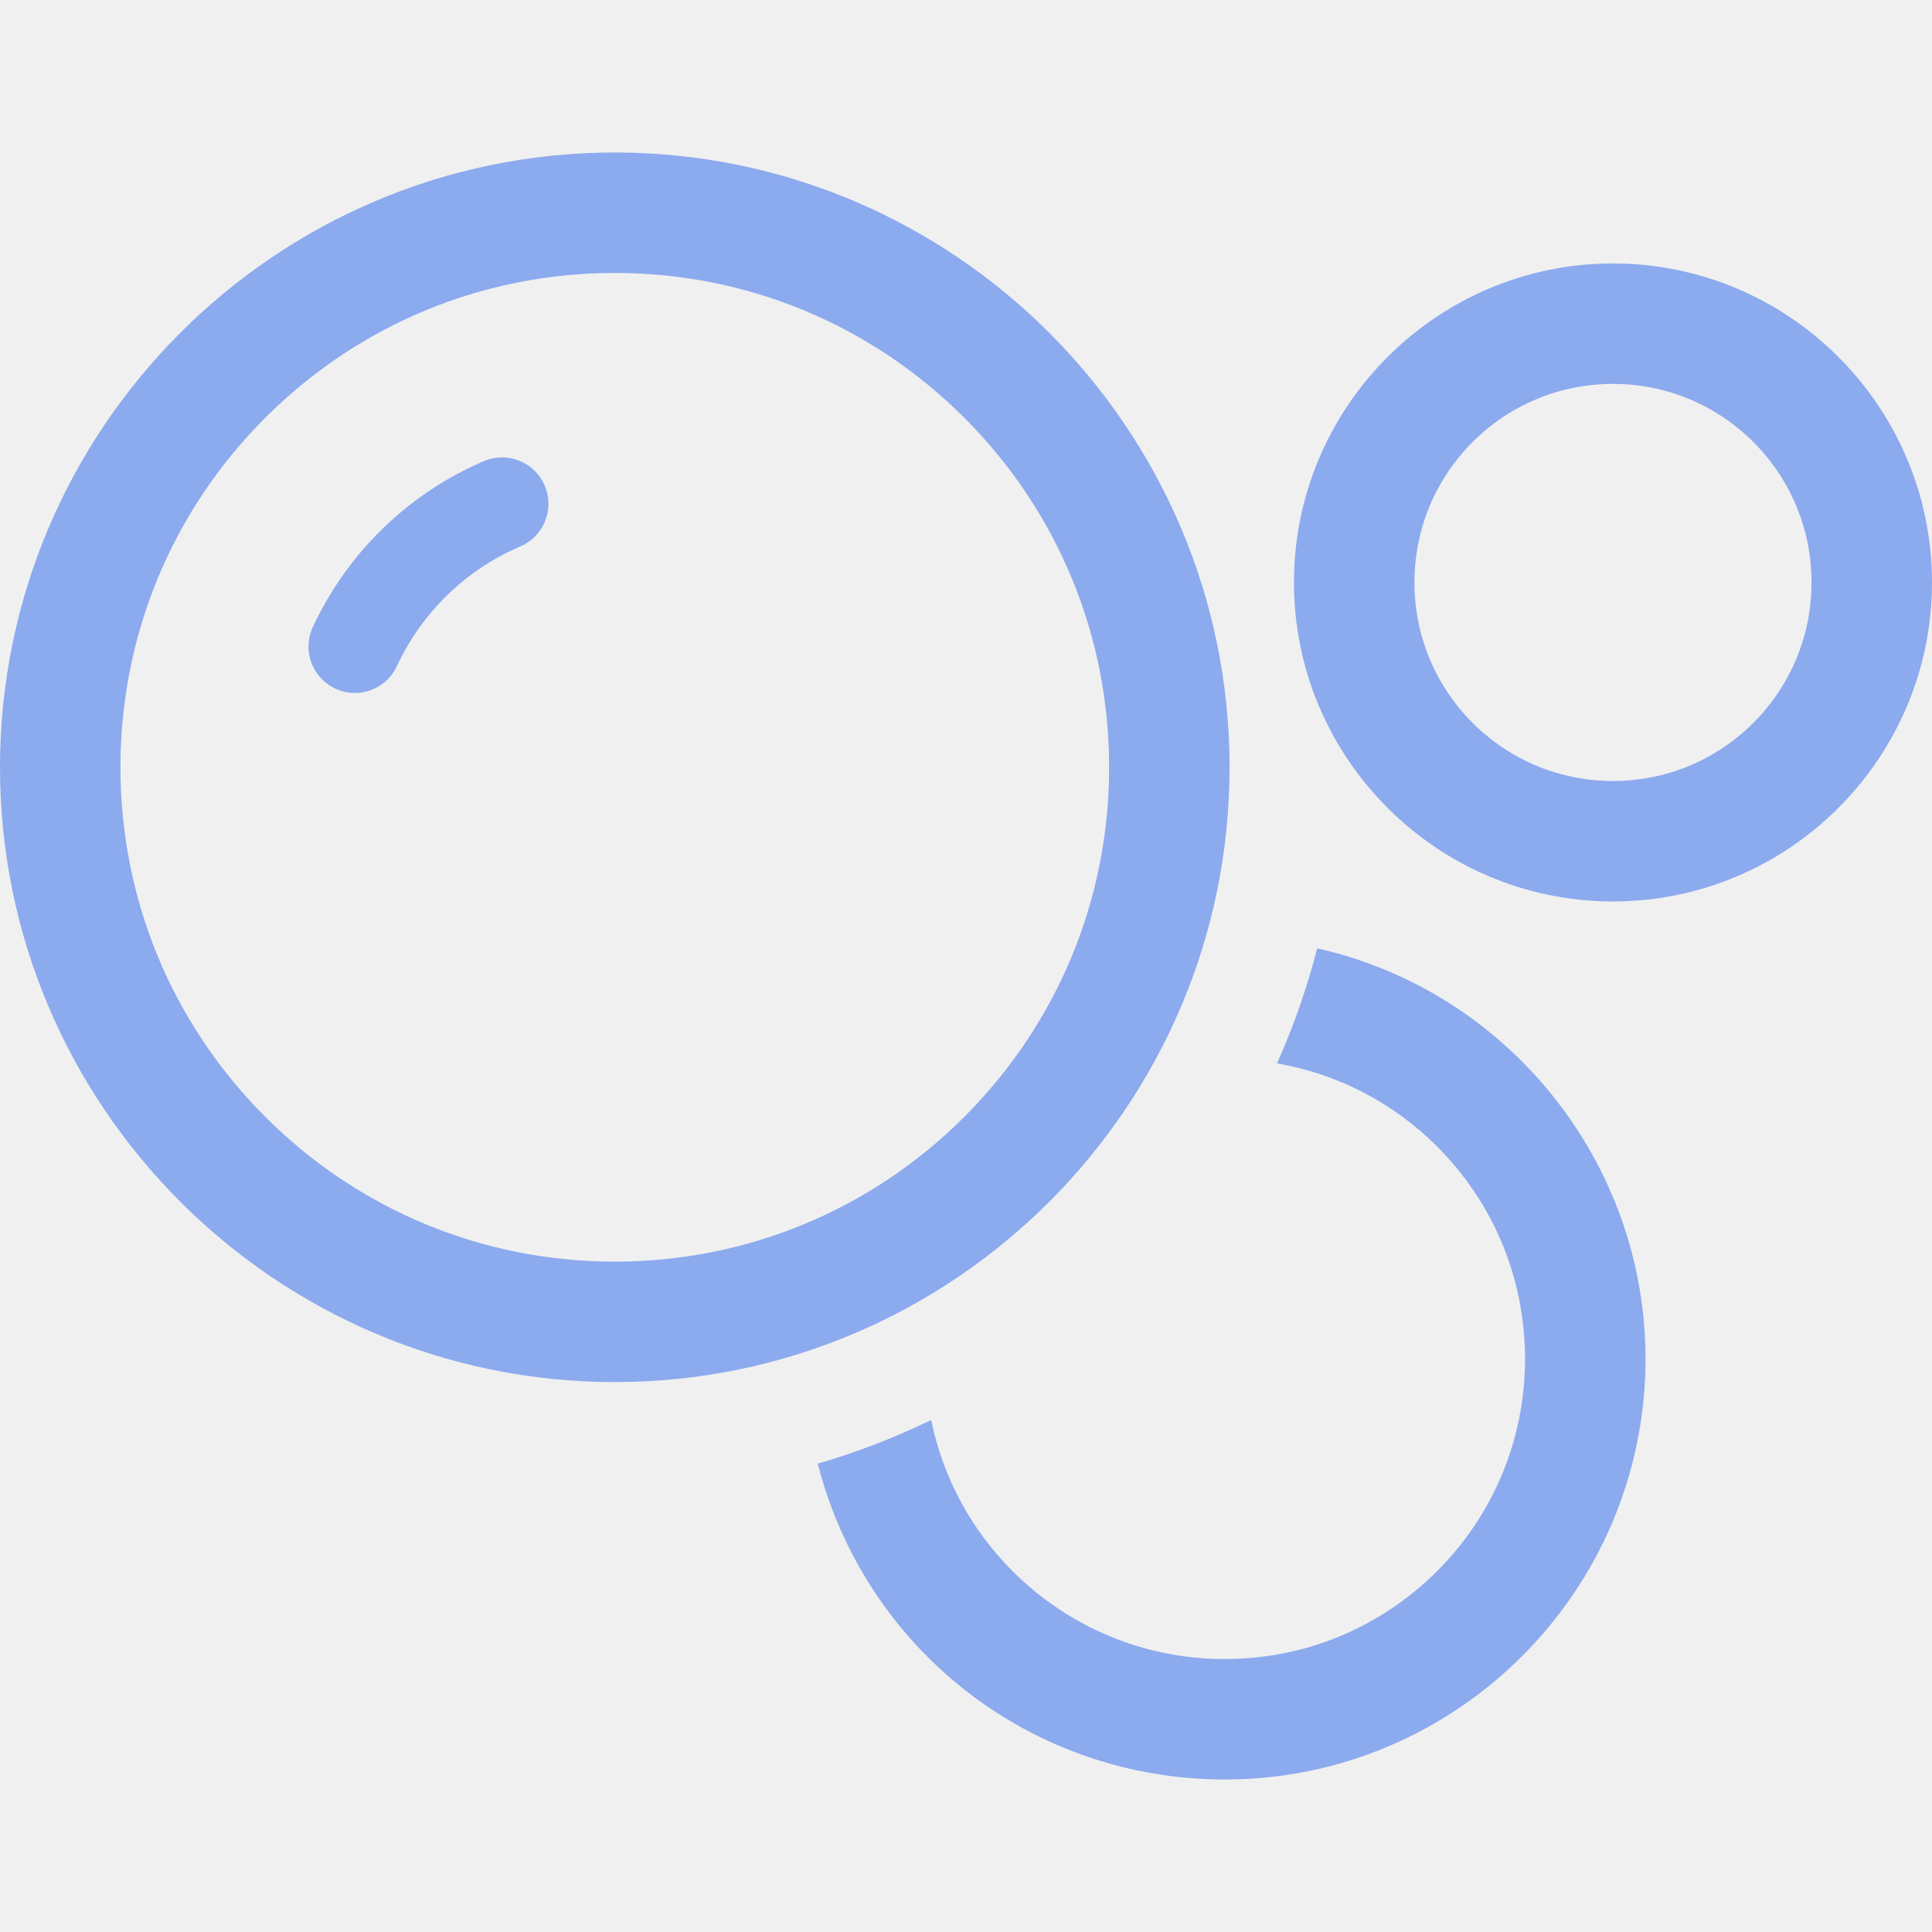
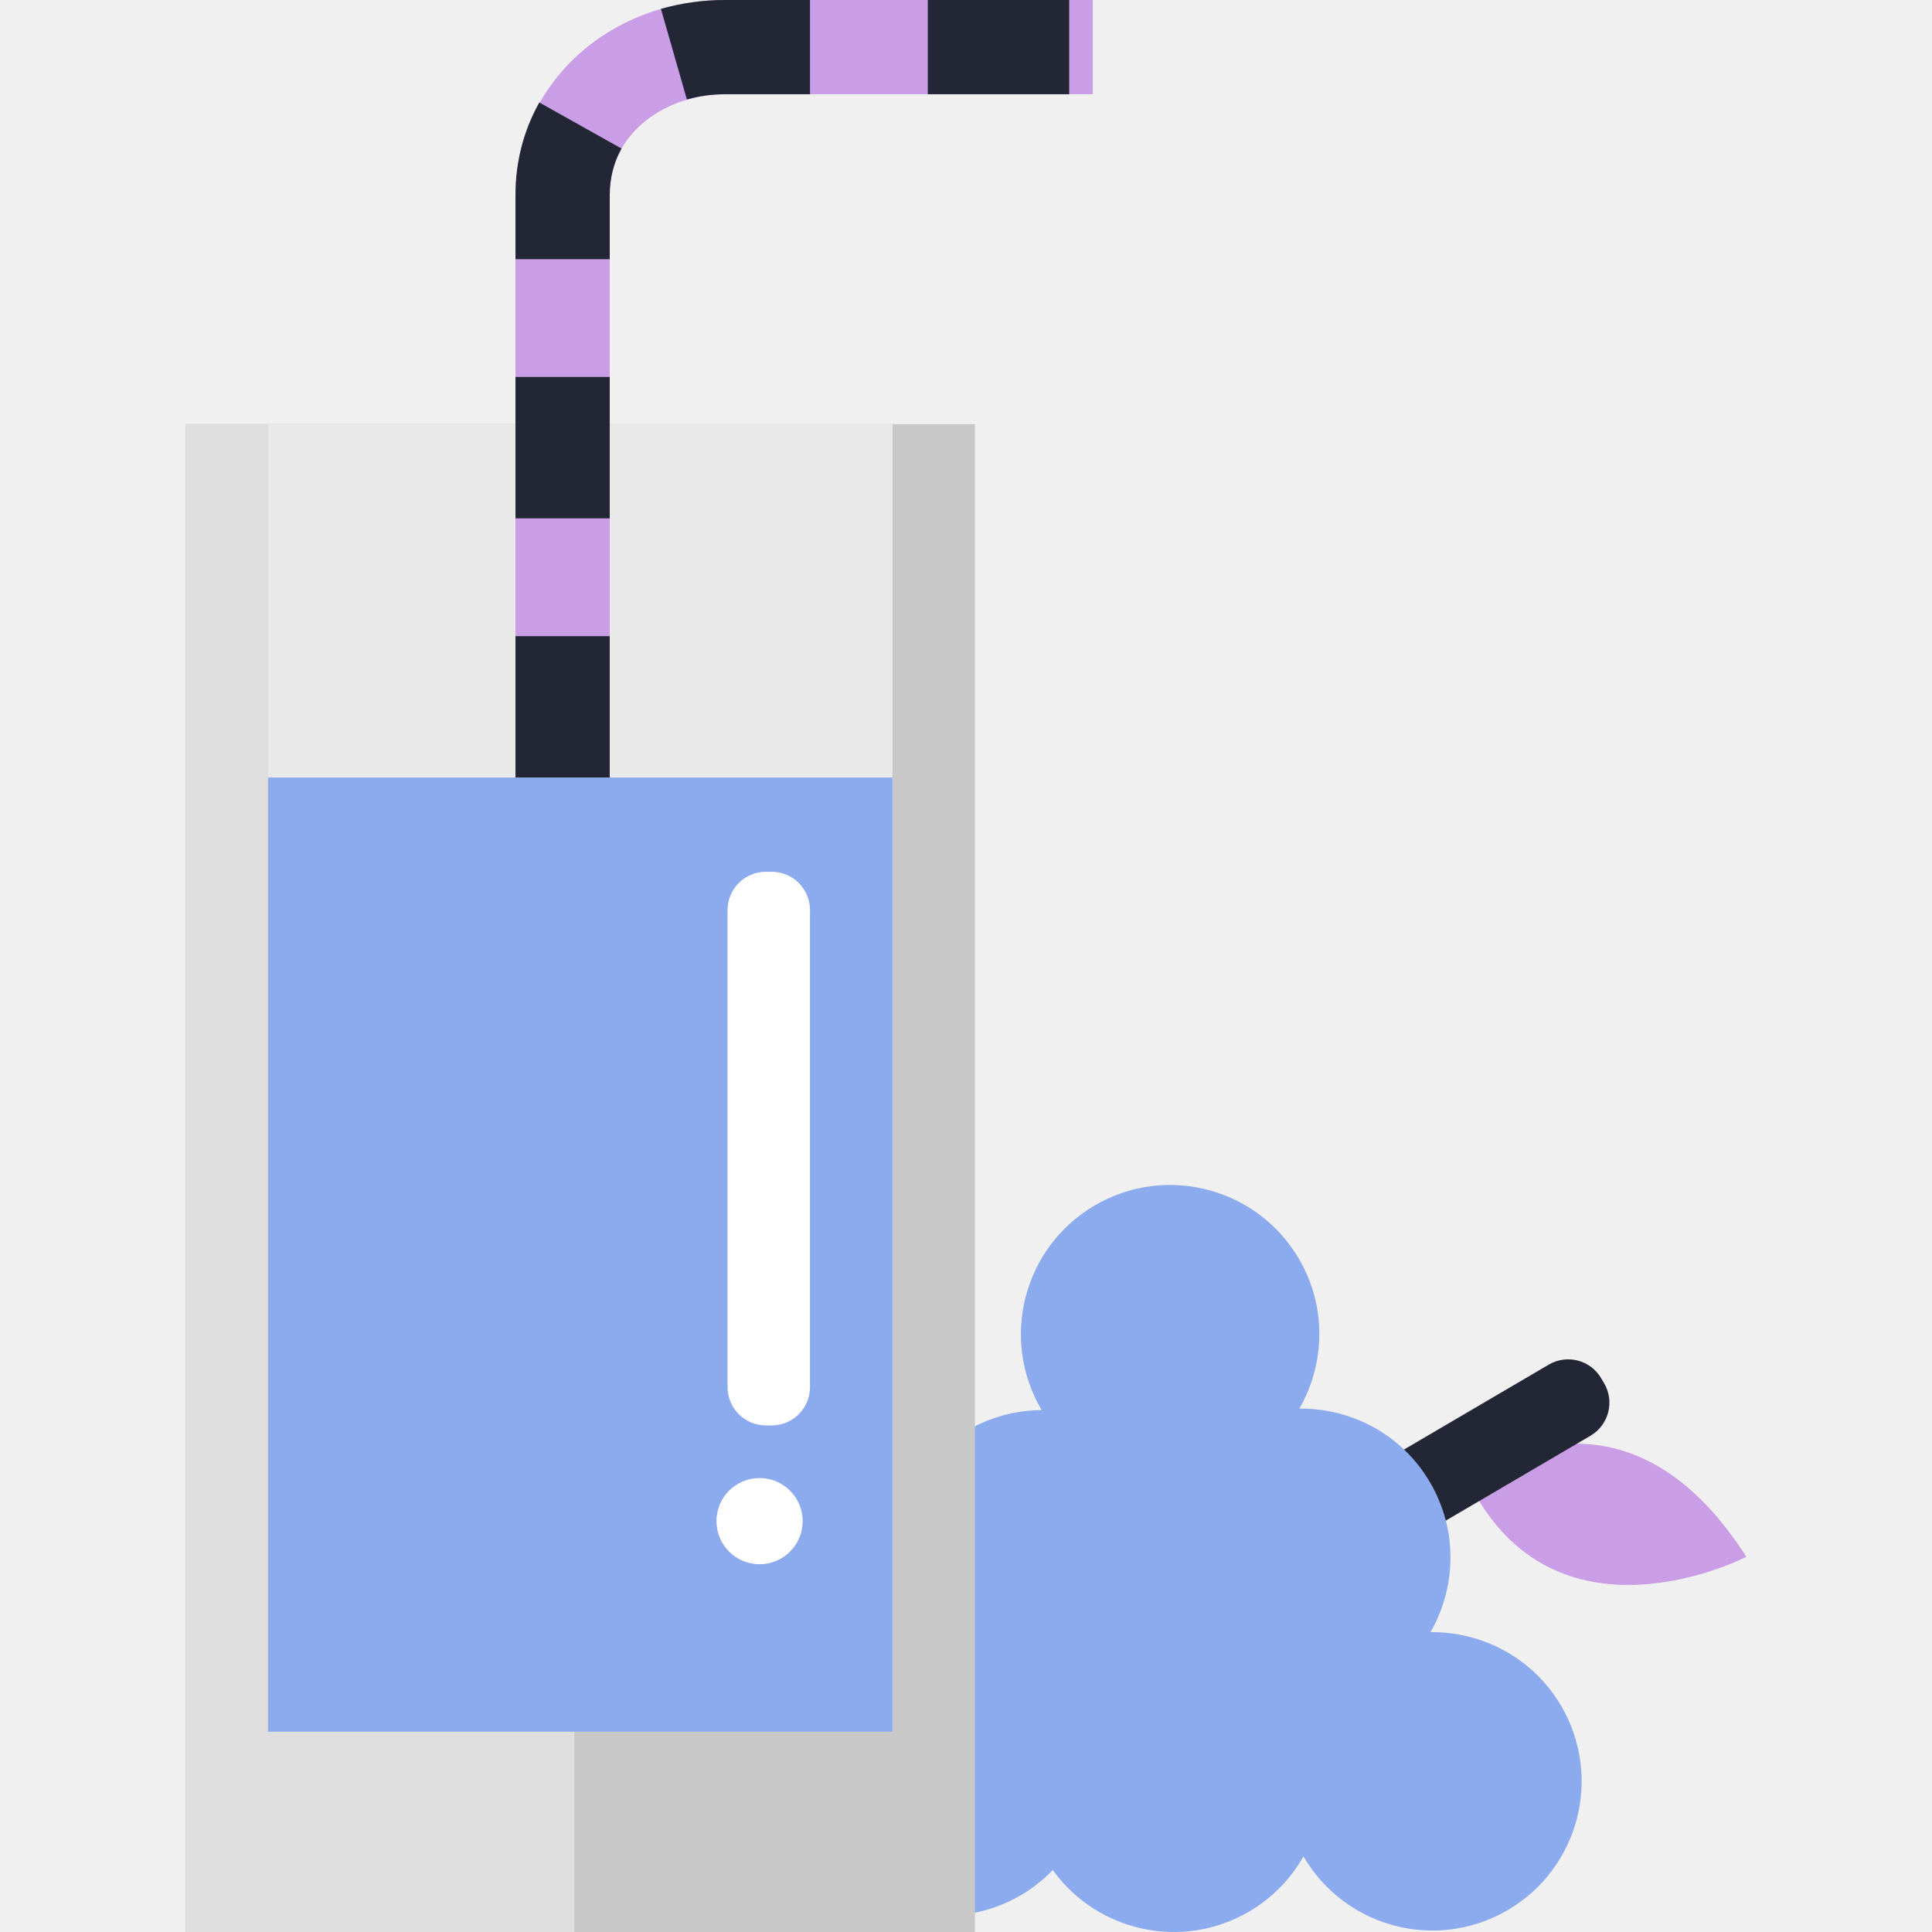
- <svg xmlns="http://www.w3.org/2000/svg" height="128" width="128" version="1.1" id="_x32_" viewBox="0 0 512 512" xml:space="preserve">
-   <style type="text/css" id="style1">.st0{fill:#000}</style>
-   <g id="g4">
-     <path class="st0" d="M133.048 121.218c-1.663 0-3.296.337-4.841.996a88.33 88.33 0 0 0-45.306 43.973 12.2 12.2 0 0 0-.4 9.375 12.2 12.2 0 0 0 6.371 6.936 12.2 12.2 0 0 0 5.17 1.146c4.762 0 9.14-2.794 11.14-7.116 6.646-14.27 18.256-25.544 32.715-31.726a12.23 12.23 0 0 0 6.567-6.732 12.2 12.2 0 0 0-.118-9.398 12.28 12.28 0 0 0-11.298-7.454" id="path1" style="fill:#8caaee;fill-opacity:1" />
-     <path class="st0" d="M325.854 203.342c-.016-89.821-73.11-162.915-162.932-162.931C73.102 40.427.015 113.521 0 203.342c.015 89.821 73.102 162.908 162.923 162.924 89.821-.016 162.915-73.103 162.931-162.924M162.923 334.344c-34.974-.008-67.869-13.636-92.629-38.372-24.736-24.768-38.364-57.664-38.372-92.63.008-34.982 13.635-67.877 38.372-92.63 24.775-24.743 57.671-38.371 92.629-38.379 34.967.008 67.862 13.636 92.63 38.379 24.744 24.768 38.372 57.664 38.38 92.63-.008 34.959-13.635 67.854-38.38 92.63-24.76 24.736-57.655 38.364-92.63 38.372" id="path2" style="fill:#8caaee;fill-opacity:1" />
-     <path class="st0" d="M427.458 69.815c-46.6.008-84.532 37.932-84.549 84.541.016 46.601 37.948 84.525 84.549 84.541 46.601-.016 84.526-37.94 84.542-84.541-.016-46.609-37.94-84.533-84.542-84.541m37.203 121.76c-9.963 9.924-23.175 15.392-37.203 15.4-14.035-.008-27.247-5.476-37.218-15.408-9.924-9.963-15.392-23.175-15.4-37.21.008-14.035 5.476-27.246 15.408-37.219 9.963-9.924 23.175-15.392 37.21-15.4 14.028.008 27.24 5.477 37.211 15.408 9.924 9.964 15.4 23.184 15.408 37.211-.007 14.026-5.484 27.246-15.416 37.218" id="path3" style="fill:#8caaee;fill-opacity:1" />
-     <path class="st0" d="M349.076 251.325a192 192 0 0 1-10.654 30.487c16.146 2.808 30.761 10.379 42.428 22.03 15.024 15.047 23.292 35.029 23.301 56.258-.008 21.23-8.277 41.212-23.301 56.258-15.048 15.024-35.03 23.301-56.258 23.309-21.23-.008-41.212-8.284-56.266-23.309-11.015-11.03-18.421-24.822-21.559-40.042a191 191 0 0 1-30.056 11.572c12.655 49.386 56.699 83.686 107.882 83.701 61.46-.015 111.473-50.029 111.489-111.489-.017-52.062-36.474-97.439-87.006-108.775" id="path4" style="fill:#8caaee;fill-opacity:1" />
-   </g>
+ <svg xmlns="http://www.w3.org/2000/svg" viewBox="0 0 164 164" xml:space="preserve" width="128" height="128">
+   <path style="fill:#ca9ee6;fill-opacity:1" d="M124.58 125.621s13.005-10.174 23.662 6.532c0-.001-16.383 8.485-23.662-6.532" />
+   <path style="fill:#232634;fill-opacity:1" d="M118.193 131.741a3.25 3.25 0 0 1-4.448-1.159l-.252-.432a3.25 3.25 0 0 1 1.157-4.448l16.821-9.866a3.25 3.25 0 0 1 4.447 1.159l.253.431a3.25 3.25 0 0 1-1.159 4.447z" />
+   <path style="fill:#8caaee;fill-opacity:1" d="M132.517 144.798c-2.387-4.066-6.688-6.3-11.088-6.249 2.192-3.814 2.342-8.66-.043-12.727s-6.689-6.301-11.089-6.249c2.193-3.813 2.344-8.66-.043-12.726-3.54-6.035-11.3-8.056-17.334-4.517-6.034 3.54-8.057 11.3-4.518 17.335l.024.036a12.6 12.6 0 0 0-6.328 1.73c-5.688 3.336-7.807 10.419-5.069 16.275-1.084.288-2.15.713-3.167 1.308-6.035 3.54-8.057 11.301-4.518 17.335 3.541 6.034 11.302 8.056 17.335 4.516a12.6 12.6 0 0 0 2.688-2.125c3.774 5.247 10.992 6.854 16.68 3.518a12.6 12.6 0 0 0 4.6-4.68l.02.039c3.54 6.035 11.3 8.056 17.334 4.516 6.032-3.54 8.056-11.3 4.516-17.335" />
+   <path style="fill:#c8c8c8" d="M15.758 36h67v128h-67z" />
+   <path style="fill:#dedede" d="M15.758 36h33v128h-33z" />
+   <path style="fill:#e9e9e9" d="M22.758 36h53v111h-53z" />
+   <path style="fill:#8caaee;fill-opacity:1" d="M22.758 66h53v81h-53z" />
+   <path style="fill:#fff" d="M68.758 117.744A3.256 3.256 0 0 1 65.502 121h-.488a3.256 3.256 0 0 1-3.256-3.256V77.256A3.256 3.256 0 0 1 65.014 74h.488a3.256 3.256 0 0 1 3.256 3.256z" />
+   <circle style="fill:#fff" cx="64.476" cy="129.124" r="3.658" />
+   <path style="fill:#ca9ee6;fill-opacity:1" d="M51.758 66h-8V16.571C43.758 7.279 51.573 0 61.55 0h31.208v8H61.55c-4.747 0-9.792 3.004-9.792 8.571z" />
+   <path style="fill:#232634;fill-opacity:1" d="M51.758 66h-8V54h8zm0-22h-8V32h8zm0-22h-8v-5.429c0-2.829.681-5.478 2.022-7.872l6.979 3.911c-.664 1.185-1.001 2.518-1.001 3.961zm6.55-13.554L56.105.756A19.7 19.7 0 0 1 61.55 0h7.208v8H61.55c-1.118 0-2.209.15-3.242.446M90.758 8h-12V0h12z" />
</svg>
